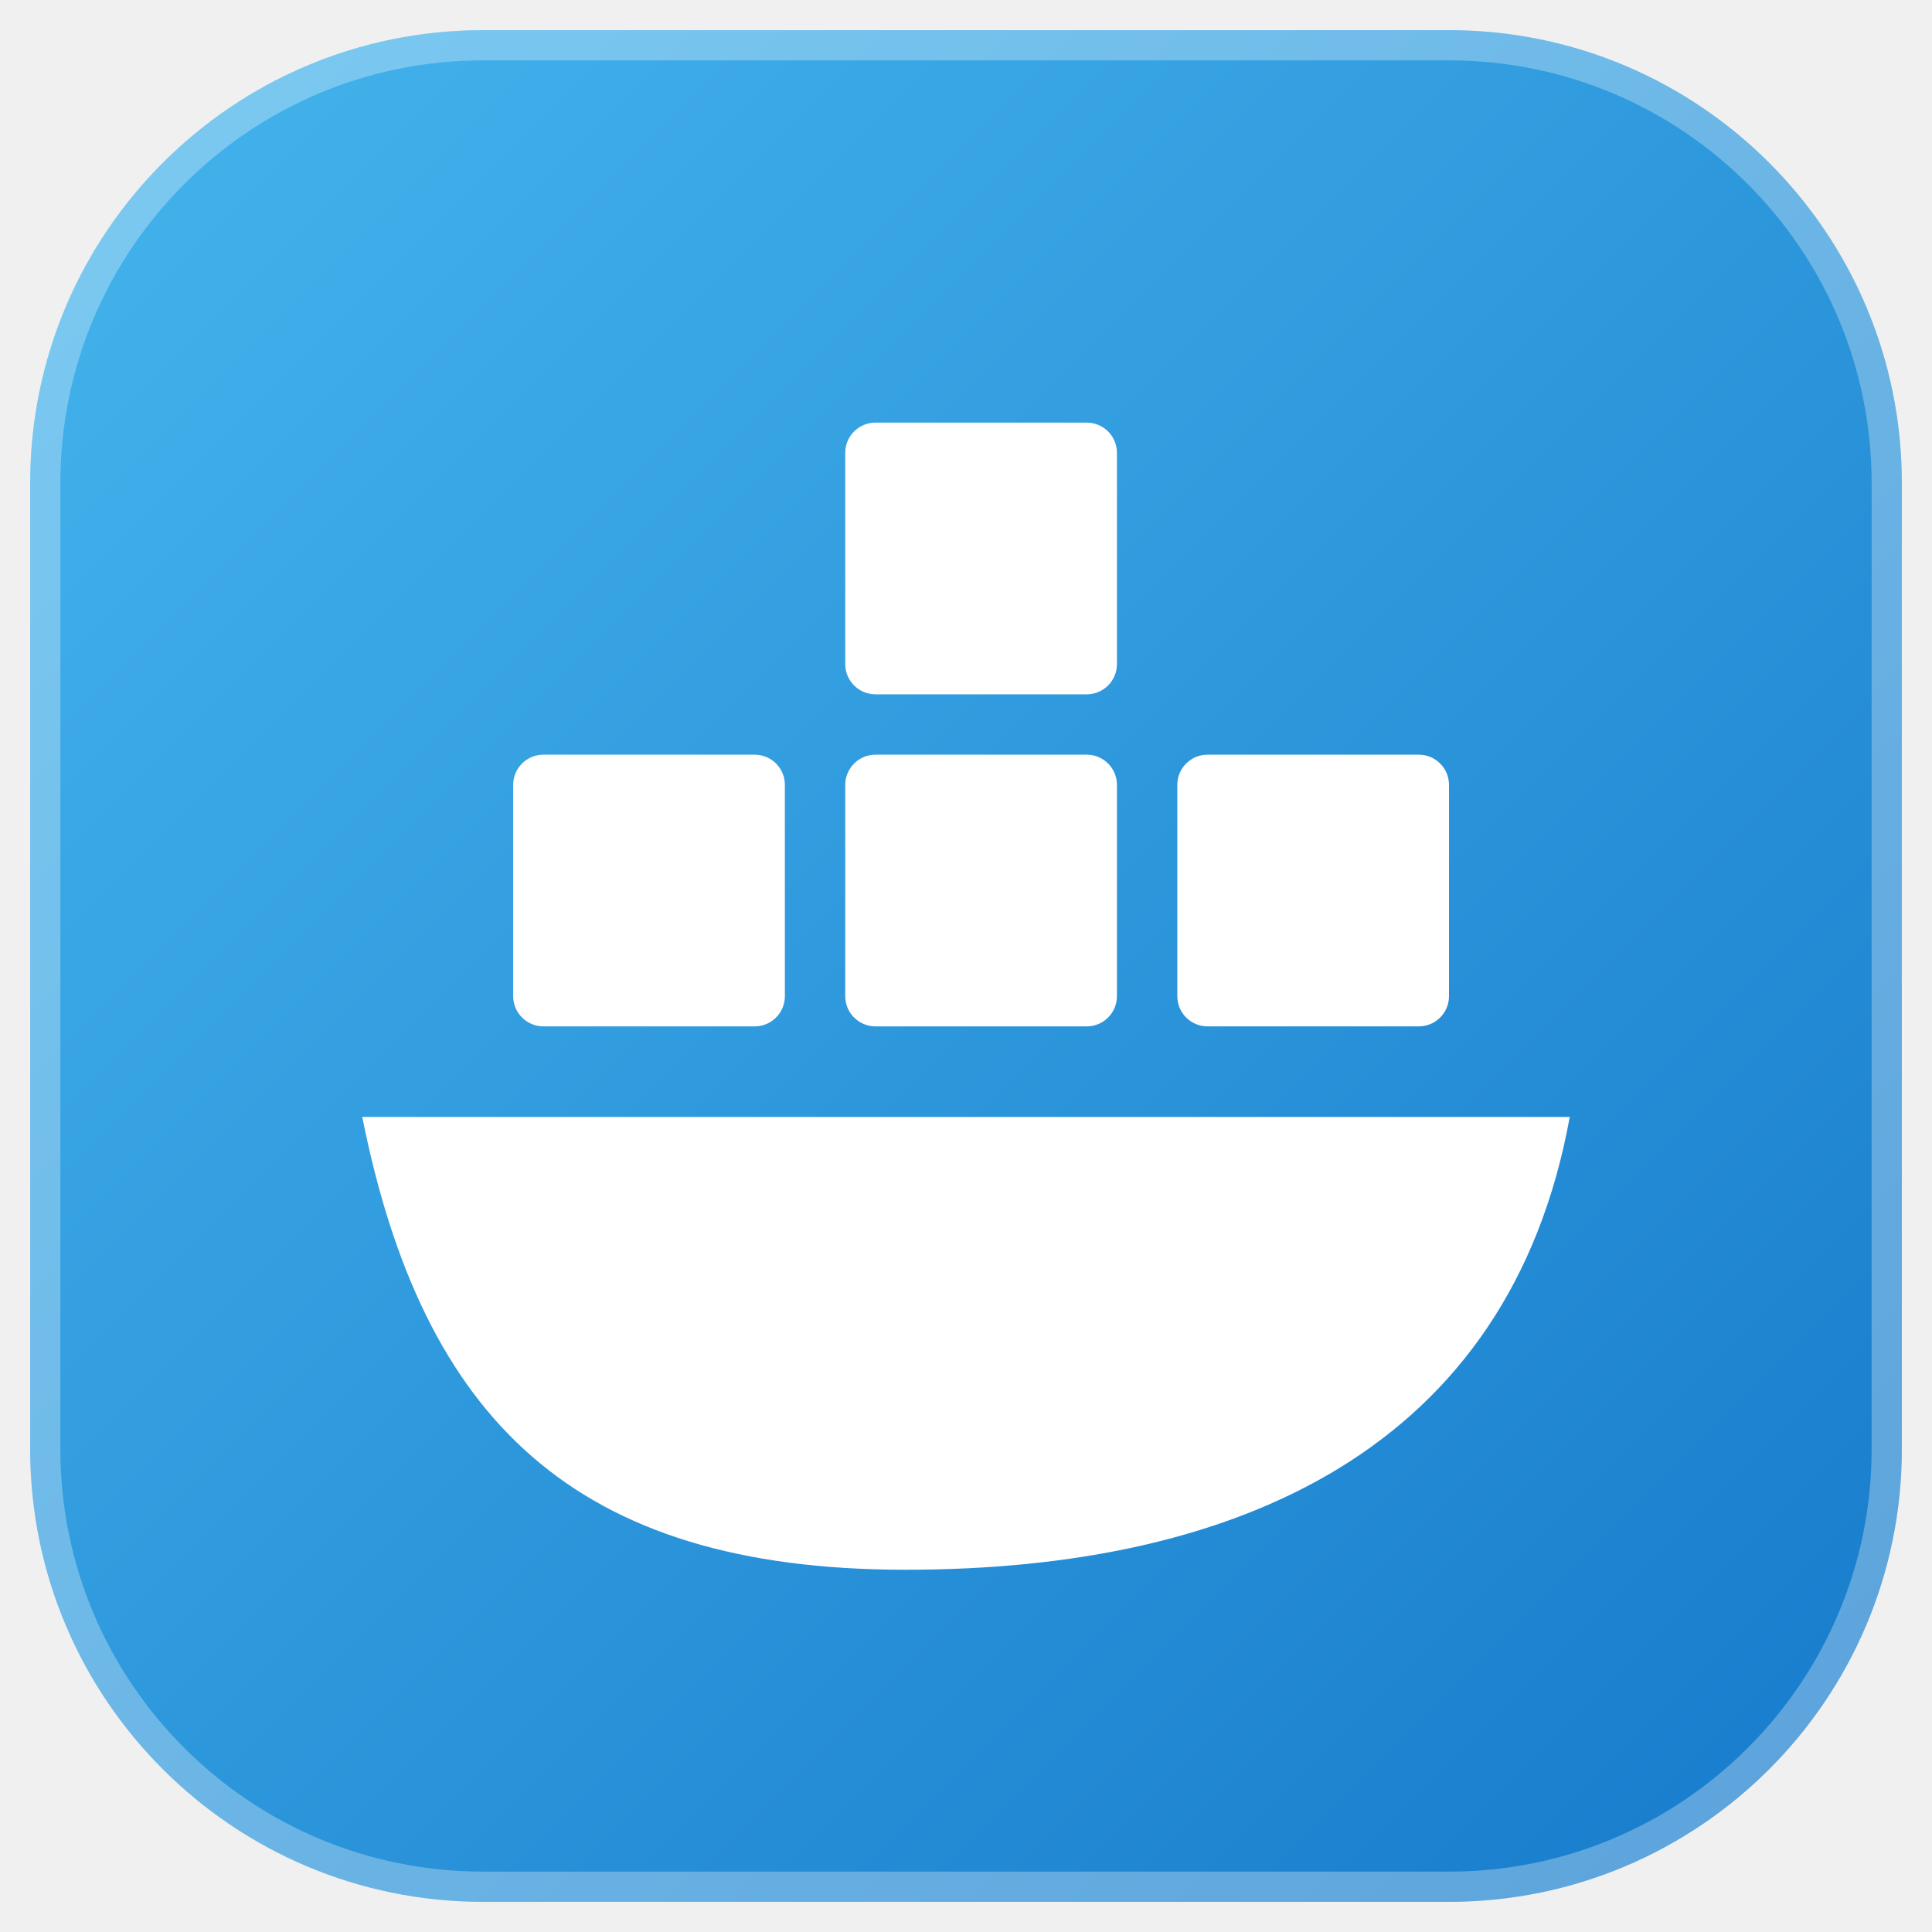
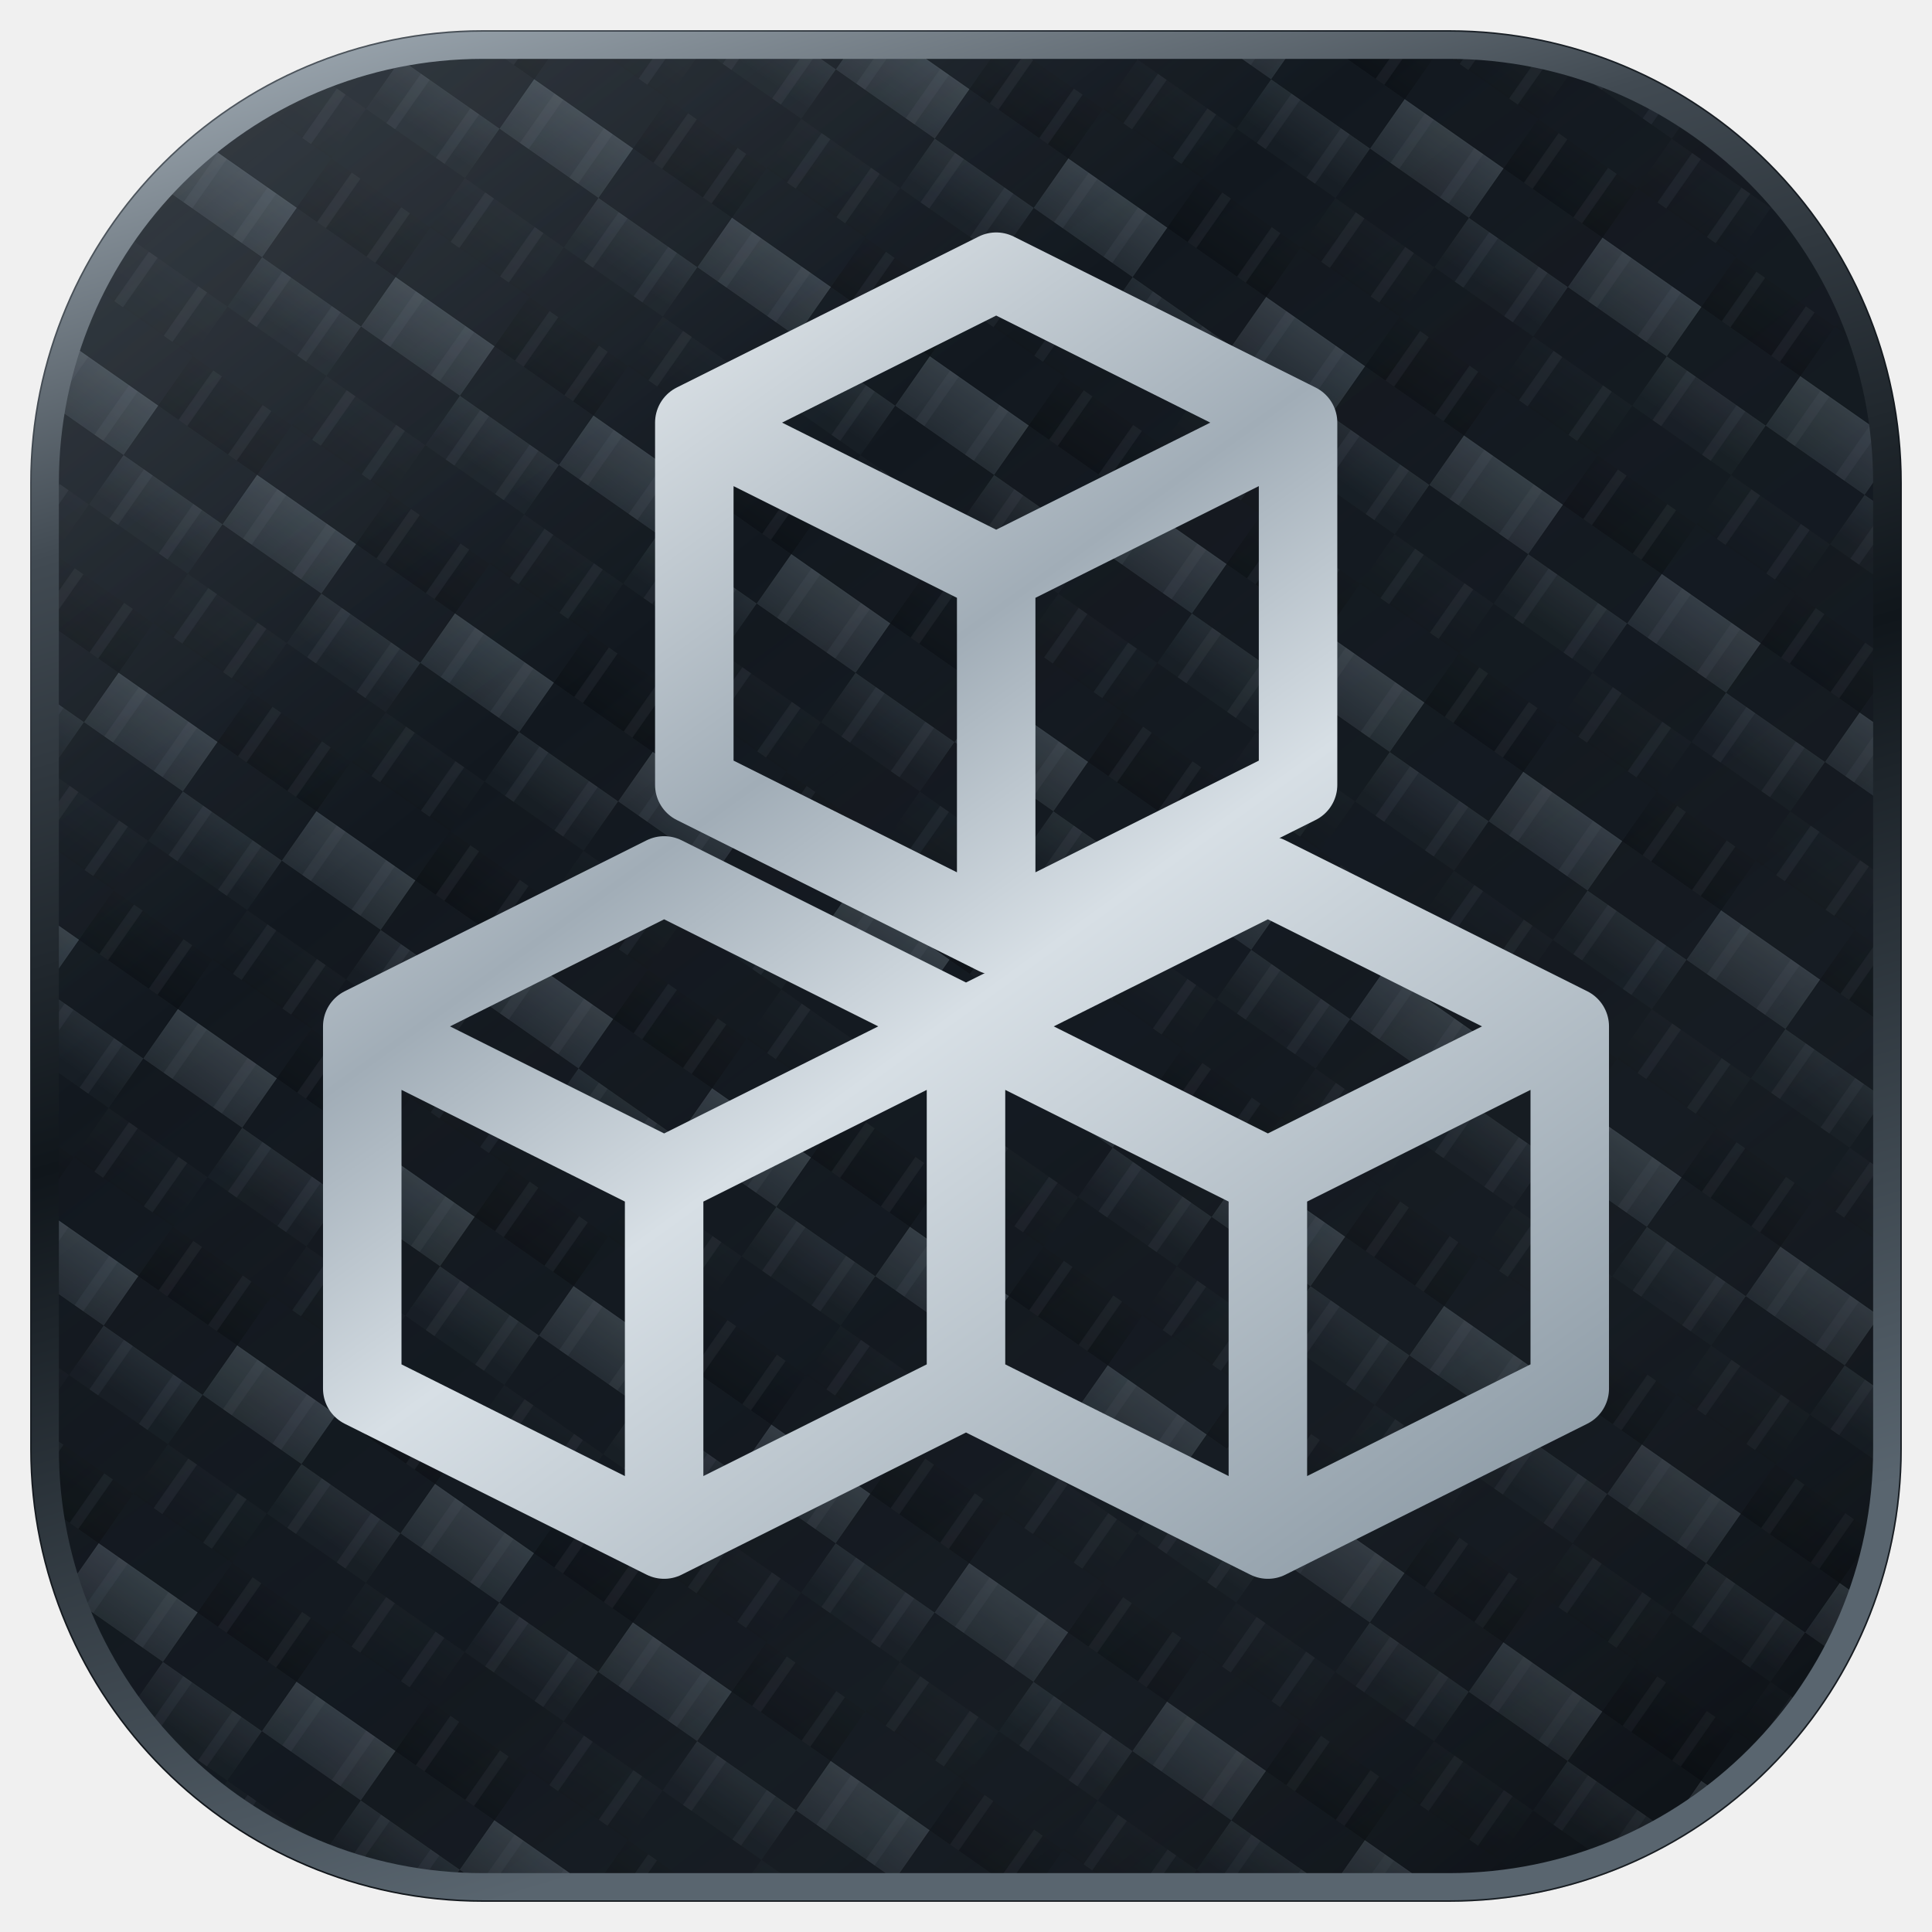
- <svg xmlns="http://www.w3.org/2000/svg" viewBox="0 0 64 64">
+ <svg xmlns="http://www.w3.org/2000/svg" viewBox="0 0 64 64" role="img" aria-labelledby="title">
  <defs>
-     <linearGradient id="g" x1="0" y1="0" x2="1" y2="1">
-       <stop stop-color="#45b5ed" />
-       <stop offset="1" stop-color="#167acb" />
+     <linearGradient id="carbon" x1="8" y1="2" x2="53" y2="64" gradientUnits="userSpaceOnUse">
+       <stop stop-color="#3c444c" />
+       <stop offset=".23" stop-color="#1b2229" />
+       <stop offset=".65" stop-color="#090d11" />
+       <stop offset="1" stop-color="#20272e" />
+     </linearGradient>
+     <linearGradient id="yarn" x2="0" y2="1">
+       <stop stop-color="#404a53" />
+       <stop offset=".45" stop-color="#161d24" />
+       <stop offset="1" stop-color="#090d12" />
+     </linearGradient>
+     <pattern id="weave" width="8" height="8" patternUnits="userSpaceOnUse" patternTransform="rotate(35)">
+       <path fill="#10161c" d="M0 0h8v8H0z" />
+       <path fill="url(#yarn)" d="M0 0h4v2H0zM4 2h4v2H4zM0 4h4v2H0zM4 6h4v2H4z" />
+       <path d="M1 0v2m2-2v2m2 0v2m2-2v2M1 4v2m2-2v2m2 0v2m2-2v2" stroke="#87949f" stroke-opacity=".12" stroke-width=".35" />
+     </pattern>
+     <linearGradient id="sheen" x2=".8" y2="1">
+       <stop stop-color="#e5edf2" stop-opacity=".15" />
+       <stop offset=".36" stop-color="#c7d3dd" stop-opacity="0" />
+       <stop offset=".65" stop-color="#6d7b88" stop-opacity=".06" />
+       <stop offset="1" stop-color="#000000" stop-opacity=".24" />
+     </linearGradient>
+     <linearGradient id="rim" x2=".3" y2="1">
+       <stop stop-color="#a4afb8" />
+       <stop offset=".25" stop-color="#414a52" />
+       <stop offset=".56" stop-color="#10161b" />
+       <stop offset="1" stop-color="#59656f" />
+     </linearGradient>
+     <linearGradient id="metal" x1="15" y1="11" x2="46" y2="54" gradientUnits="userSpaceOnUse">
+       <stop stop-color="#edf2f5" />
+       <stop offset=".34" stop-color="#a1adb7" />
+       <stop offset=".53" stop-color="#d7dfe5" />
+       <stop offset="1" stop-color="#8c9aa5" />
+     </linearGradient>
+     <linearGradient id="inset" x2=".5" y2="1">
+       <stop stop-color="#26313b" stop-opacity=".85" />
+       <stop offset="1" stop-color="#090e13" stop-opacity=".9" />
    </linearGradient>
  </defs>
-   <rect x="1" y="1" width="62" height="62" rx="15" fill="url(#g)" />
-   <rect x="1.5" y="1.5" width="61" height="61" rx="14.5" fill="none" stroke="white" opacity=".3" />
-   <g fill="white">
-     <rect x="17" y="25" width="9" height="9" rx="1" />
-     <rect x="28" y="25" width="9" height="9" rx="1" />
-     <rect x="28" y="14" width="9" height="9" rx="1" />
-     <rect x="39" y="25" width="9" height="9" rx="1" />
-     <path d="M12 37h40c-2 11-11 15-22 15S14 47 12 37z" />
+   <rect x="1" y="1" width="62" height="62" rx="15" fill="url(#carbon)" />
+   <rect x="1.5" y="1.5" width="61" height="61" rx="14.5" fill="url(#weave)" opacity=".7" />
+   <rect x="1" y="1" width="62" height="62" rx="15" fill="url(#sheen)" />
+   <rect x="1.5" y="1.5" width="61" height="61" rx="14.5" fill="none" stroke="url(#rim)" stroke-width=".9" />
+   <g fill="none" stroke="url(#metal)" stroke-width="2.6" stroke-linecap="round" stroke-linejoin="round">
+     <path d="m23 14 10-5 10 5v12l-10 5-10-5Zm0 0 10 5 10-5m-10 5v12" />
+     <path d="m12 34 10-5 10 5v12l-10 5-10-5Zm0 0 10 5 10-5m-10 5v12m10-17 10-5 10 5v12l-10 5-10-5m0-12 10 5 10-5m-10 5v12" />
  </g>
</svg>
